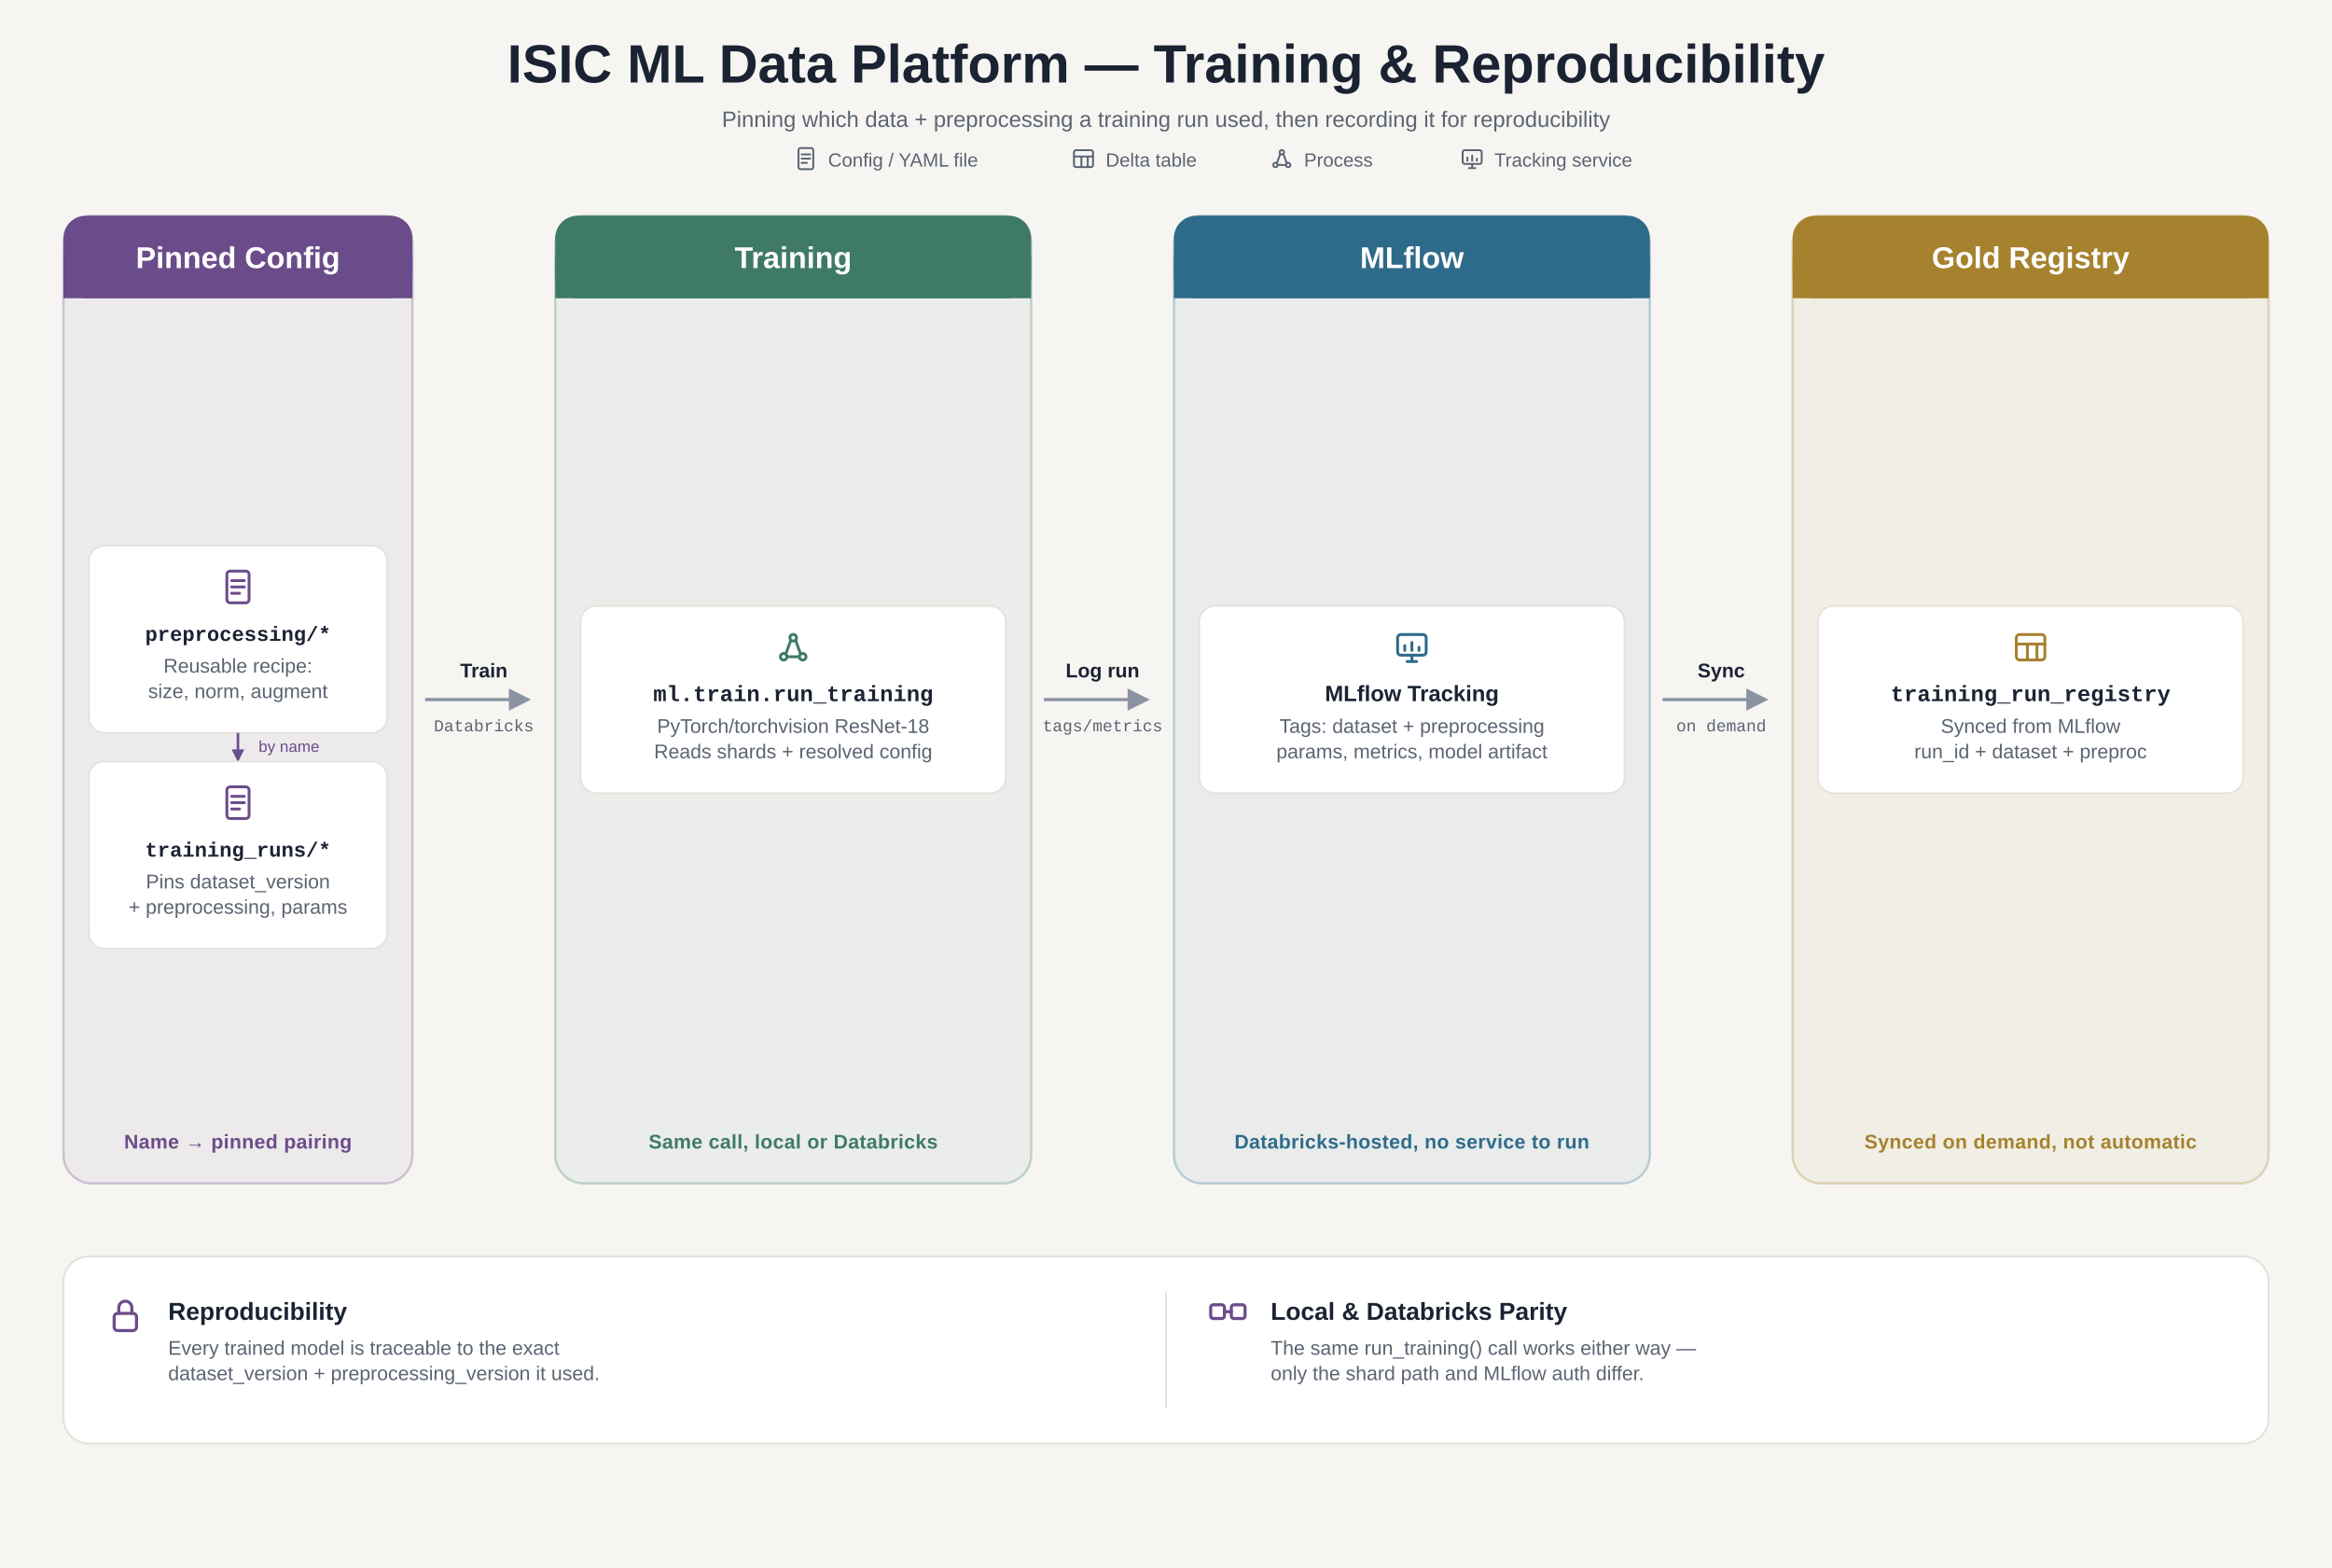
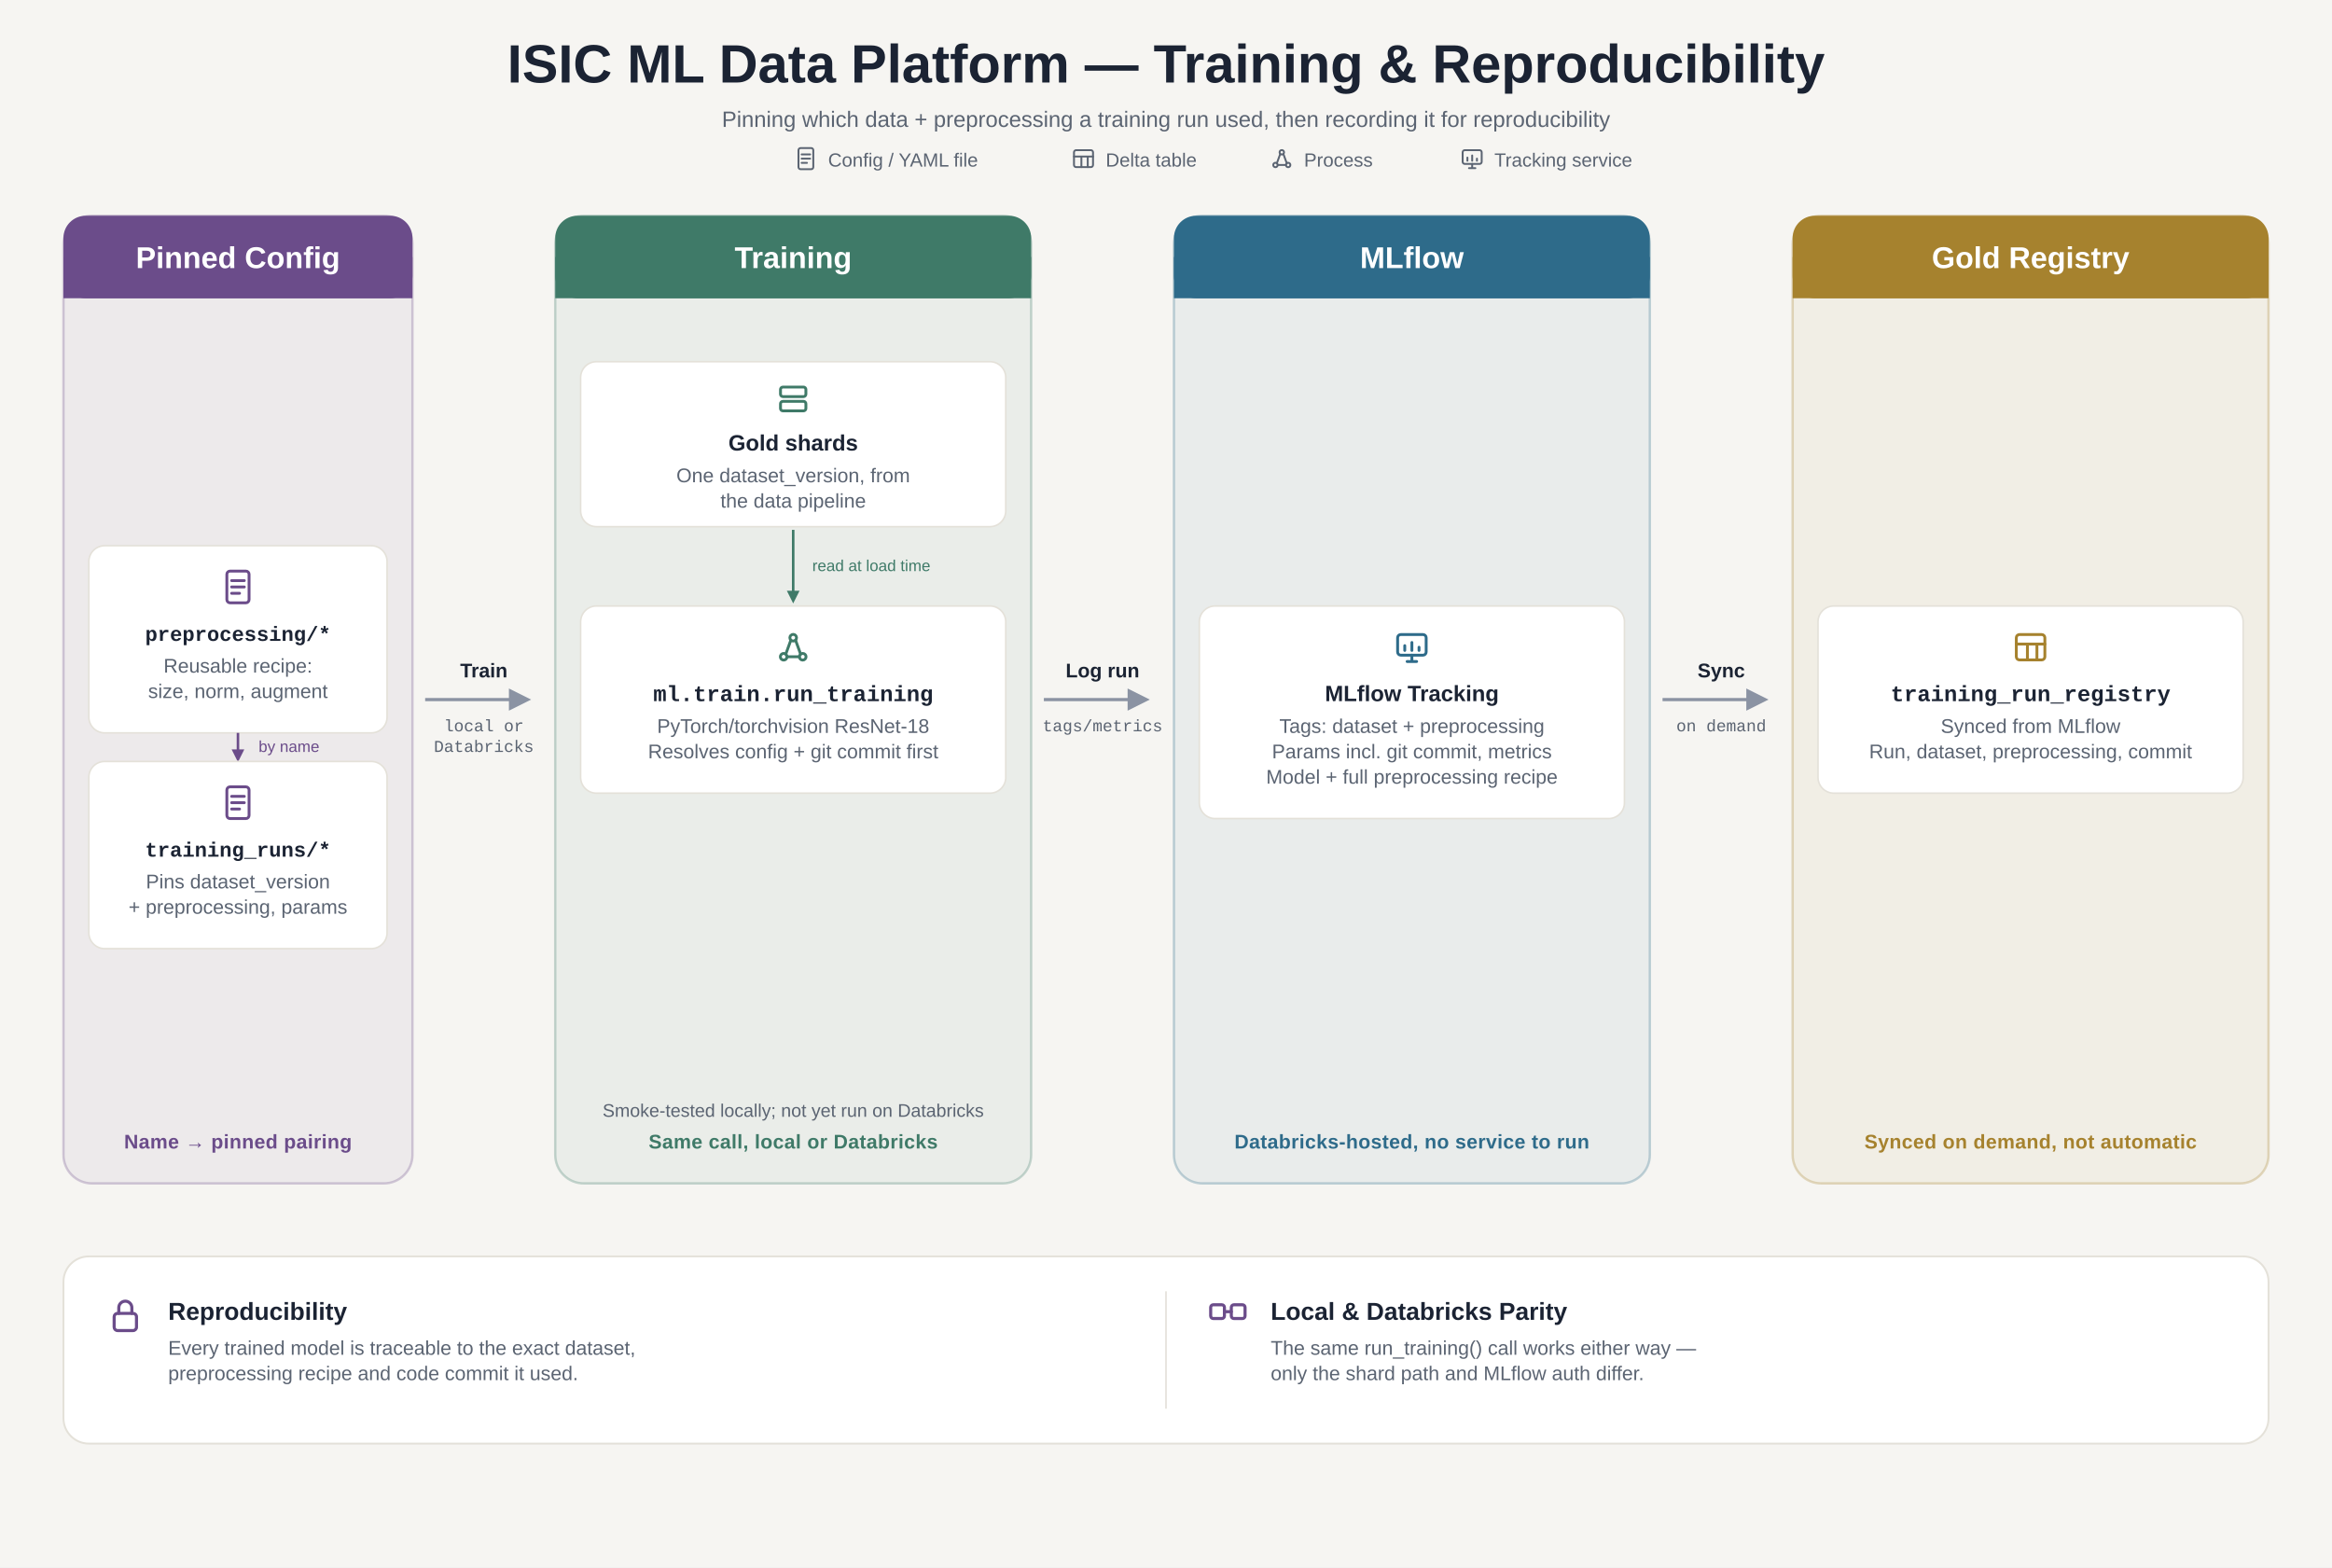
<svg xmlns="http://www.w3.org/2000/svg" viewBox="0 0 1470 988" font-family="'IBM Plex Sans', ui-sans-serif, system-ui, -apple-system, 'Segoe UI', Arial, sans-serif">
  <defs>
    <marker id="arrowHead2" viewBox="0 0 10 10" refX="8" refY="5" markerWidth="7" markerHeight="7" orient="auto-start-reverse">
      <path d="M0,0 L10,5 L0,10 Z" fill="#8B93A3" />
    </marker>
    <marker id="arrowSmall2" viewBox="0 0 10 10" refX="7" refY="5" markerWidth="5" markerHeight="5" orient="auto-start-reverse">
      <path d="M0,0 L10,5 L0,10 Z" fill="#6B4C8A" />
+     </marker>
+     <marker id="arrowSmall3" viewBox="0 0 10 10" refX="7" refY="5" markerWidth="5" markerHeight="5" orient="auto-start-reverse">
+       <path d="M0,0 L10,5 L0,10 Z" fill="#3F7A68" />
    </marker>
  </defs>
  <rect x="0" y="0" width="1470" height="988" fill="#F6F5F2" />
  <text x="735.0" y="52" text-anchor="middle" font-size="34" font-weight="700" fill="#1B2333">ISIC ML Data Platform — Training &amp; Reproducibility</text>
  <text x="735.0" y="80" text-anchor="middle" font-size="14" fill="#5B6472">Pinning which data + preprocessing a training run used, then recording it for reproducibility</text>
  <g transform="translate(500.0,92) scale(0.6666667)" fill="none" stroke="#5B6472" stroke-width="1.8" stroke-linecap="round" stroke-linejoin="round">
    <rect x="5" y="2" width="14" height="20" rx="2" />
    <path d="M8 8 H16 M8 12 H16 M8 16 H13" />
  </g>
  <text x="522.0" y="105" font-size="12" fill="#5B6472">Config / YAML file</text>
  <g transform="translate(675.0,92) scale(0.6666667)" fill="none" stroke="#5B6472" stroke-width="1.8" stroke-linecap="round" stroke-linejoin="round">
    <rect x="3" y="4" width="18" height="16" rx="2" />
    <path d="M3 10 H21 M10 10 V20 M16 10 V20" />
  </g>
  <text x="697.0" y="105" font-size="12" fill="#5B6472">Delta table</text>
  <g transform="translate(800.0,92) scale(0.6666667)" fill="none" stroke="#5B6472" stroke-width="1.8" stroke-linecap="round" stroke-linejoin="round">
    <circle cx="12" cy="6" r="2.1" />
    <circle cx="6" cy="18" r="2.1" />
    <circle cx="18" cy="18" r="2.1" />
    <path d="M10.5 7.6 L7.3 16.4 M13.5 7.6 L16.7 16.4 M8.1 18 H15.9" />
  </g>
  <text x="822.0" y="105" font-size="12" fill="#5B6472">Process</text>
  <g transform="translate(920.0,92) scale(0.6666667)" fill="none" stroke="#5B6472" stroke-width="1.8" stroke-linecap="round" stroke-linejoin="round">
    <rect x="3" y="4" width="18" height="13" rx="2" />
    <path d="M9 21 H15 M12 17 V21" />
    <path d="M7.5 14 V11 M12 14 V9 M16.5 14 V12" />
  </g>
  <text x="942.0" y="105" font-size="12" fill="#5B6472">Tracking service</text>
  <rect x="40" y="136" width="220" height="610" rx="18" fill="rgba(107,76,138,0.07)" stroke="rgba(107,76,138,0.28)" stroke-width="1.5" />
  <rect x="40" y="136" width="220" height="52" rx="14" fill="#6B4C8A" />
  <rect x="40" y="162" width="220" height="26" fill="#6B4C8A" />
  <text x="150.0" y="169" text-anchor="middle" font-size="19" font-weight="600" fill="#FFFFFF">Pinned Config</text>
  <rect x="56" y="344.0" width="188" height="118" rx="10" fill="#FFFFFF" stroke="#E4E1D9" stroke-width="1" />
  <g transform="translate(138.0,358.0) scale(1.0)" fill="none" stroke="#6B4C8A" stroke-width="1.8" stroke-linecap="round" stroke-linejoin="round">
    <rect x="5" y="2" width="14" height="20" rx="2" />
    <path d="M8 8 H16 M8 12 H16 M8 16 H13" />
  </g>
  <text x="150.0" y="404.0" text-anchor="middle" font-family="'IBM Plex Mono', ui-monospace, 'SFMono-Regular', Consolas, 'Liberation Mono', monospace" font-size="13" font-weight="600" fill="#1B2333">preprocessing/*</text>
  <text x="150.0" y="424.0" text-anchor="middle" font-size="12.5" fill="#5B6472">Reusable recipe:</text>
  <text x="150.0" y="440.0" text-anchor="middle" font-size="12.5" fill="#5B6472">size, norm, augment</text>
  <line x1="150.0" y1="462" x2="150.0" y2="478" stroke="#6B4C8A" stroke-width="1.6" marker-end="url(#arrowSmall2)" />
  <text x="163.0" y="474" font-size="10" fill="#6B4C8A">by name</text>
  <rect x="56" y="480.0" width="188" height="118" rx="10" fill="#FFFFFF" stroke="#E4E1D9" stroke-width="1" />
  <g transform="translate(138.0,494.0) scale(1.0)" fill="none" stroke="#6B4C8A" stroke-width="1.8" stroke-linecap="round" stroke-linejoin="round">
    <rect x="5" y="2" width="14" height="20" rx="2" />
    <path d="M8 8 H16 M8 12 H16 M8 16 H13" />
  </g>
  <text x="150.0" y="540.0" text-anchor="middle" font-family="'IBM Plex Mono', ui-monospace, 'SFMono-Regular', Consolas, 'Liberation Mono', monospace" font-size="13" font-weight="600" fill="#1B2333">training_runs/*</text>
  <text x="150.0" y="560.0" text-anchor="middle" font-size="12.5" fill="#5B6472">Pins dataset_version</text>
  <text x="150.0" y="576.0" text-anchor="middle" font-size="12.5" fill="#5B6472">+ preprocessing, params</text>
  <text x="150.0" y="724" text-anchor="middle" font-size="12.5" font-weight="600" letter-spacing="0.2" fill="#6B4C8A">Name → pinned pairing</text>
  <rect x="350" y="136" width="300" height="610" rx="18" fill="rgba(63,122,104,0.07)" stroke="rgba(63,122,104,0.28)" stroke-width="1.5" />
  <rect x="350" y="136" width="300" height="52" rx="14" fill="#3F7A68" />
  <rect x="350" y="162" width="300" height="26" fill="#3F7A68" />
  <text x="500.0" y="169" text-anchor="middle" font-size="19" font-weight="600" fill="#FFFFFF">Training</text>
+   <rect x="366" y="228.0" width="268" height="104" rx="10" fill="#FFFFFF" stroke="#E4E1D9" stroke-width="1" />
+   <g transform="translate(488.0,240.0) scale(1.0)" fill="none" stroke="#3F7A68" stroke-width="1.8" stroke-linecap="round" stroke-linejoin="round">
+     <rect x="4" y="4" width="16" height="6" rx="1.5" />
+     <rect x="4" y="13" width="16" height="6" rx="1.5" />
+   </g>
+   <text x="500.0" y="284.0" text-anchor="middle" font-size="14" font-weight="600" fill="#1B2333">Gold shards</text>
+   <text x="500.0" y="304.0" text-anchor="middle" font-size="12.5" fill="#5B6472">One dataset_version, from</text>
+   <text x="500.0" y="320.0" text-anchor="middle" font-size="12.5" fill="#5B6472">the data pipeline</text>
+   <line x1="500.0" y1="334" x2="500.0" y2="378" stroke="#3F7A68" stroke-width="1.6" marker-end="url(#arrowSmall3)" />
+   <text x="512.0" y="360" font-size="10" fill="#3F7A68">read at load time</text>
  <rect x="366" y="382.0" width="268" height="118" rx="10" fill="#FFFFFF" stroke="#E4E1D9" stroke-width="1" />
  <g transform="translate(488.0,396.0) scale(1.0)" fill="none" stroke="#3F7A68" stroke-width="1.8" stroke-linecap="round" stroke-linejoin="round">
    <circle cx="12" cy="6" r="2.1" />
    <circle cx="6" cy="18" r="2.1" />
    <circle cx="18" cy="18" r="2.1" />
    <path d="M10.5 7.6 L7.3 16.4 M13.5 7.6 L16.7 16.4 M8.1 18 H15.9" />
  </g>
  <text x="500.0" y="442.0" text-anchor="middle" font-family="'IBM Plex Mono', ui-monospace, 'SFMono-Regular', Consolas, 'Liberation Mono', monospace" font-size="14" font-weight="600" fill="#1B2333">ml.train.run_training</text>
  <text x="500.0" y="462.0" text-anchor="middle" font-size="12.5" fill="#5B6472">PyTorch/torchvision ResNet-18</text>
-   <text x="500.0" y="478.0" text-anchor="middle" font-size="12.5" fill="#5B6472">Reads shards + resolved config</text>
+   <text x="500.0" y="478.0" text-anchor="middle" font-size="12.5" fill="#5B6472">Resolves config + git commit first</text>
  <text x="500.0" y="724" text-anchor="middle" font-size="12.5" font-weight="600" letter-spacing="0.2" fill="#3F7A68">Same call, local or Databricks</text>
+   <text x="500.0" y="704" text-anchor="middle" font-size="11.5" fill="#5B6472">Smoke-tested locally; not yet run on Databricks</text>
  <rect x="740" y="136" width="300" height="610" rx="18" fill="rgba(46,107,138,0.07)" stroke="rgba(46,107,138,0.28)" stroke-width="1.5" />
  <rect x="740" y="136" width="300" height="52" rx="14" fill="#2E6B8A" />
  <rect x="740" y="162" width="300" height="26" fill="#2E6B8A" />
  <text x="890.0" y="169" text-anchor="middle" font-size="19" font-weight="600" fill="#FFFFFF">MLflow</text>
-   <rect x="756" y="382.0" width="268" height="118" rx="10" fill="#FFFFFF" stroke="#E4E1D9" stroke-width="1" />
+   <rect x="756" y="382.0" width="268" height="134" rx="10" fill="#FFFFFF" stroke="#E4E1D9" stroke-width="1" />
  <g transform="translate(878.0,396.0) scale(1.0)" fill="none" stroke="#2E6B8A" stroke-width="1.8" stroke-linecap="round" stroke-linejoin="round">
    <rect x="3" y="4" width="18" height="13" rx="2" />
    <path d="M9 21 H15 M12 17 V21" />
    <path d="M7.5 14 V11 M12 14 V9 M16.5 14 V12" />
  </g>
  <text x="890.0" y="442.0" text-anchor="middle" font-size="14" font-weight="600" fill="#1B2333">MLflow Tracking</text>
  <text x="890.0" y="462.0" text-anchor="middle" font-size="12.5" fill="#5B6472">Tags: dataset + preprocessing</text>
-   <text x="890.0" y="478.0" text-anchor="middle" font-size="12.5" fill="#5B6472">params, metrics, model artifact</text>
+   <text x="890.0" y="478.0" text-anchor="middle" font-size="12.5" fill="#5B6472">Params incl. git commit, metrics</text>
+   <text x="890.0" y="494.0" text-anchor="middle" font-size="12.5" fill="#5B6472">Model + full preprocessing recipe</text>
  <text x="890.0" y="724" text-anchor="middle" font-size="12.5" font-weight="600" letter-spacing="0.2" fill="#2E6B8A">Databricks-hosted, no service to run</text>
  <rect x="1130" y="136" width="300" height="610" rx="18" fill="rgba(166,130,46,0.07)" stroke="rgba(166,130,46,0.28)" stroke-width="1.5" />
  <rect x="1130" y="136" width="300" height="52" rx="14" fill="#A6822E" />
  <rect x="1130" y="162" width="300" height="26" fill="#A6822E" />
  <text x="1280.0" y="169" text-anchor="middle" font-size="19" font-weight="600" fill="#FFFFFF">Gold Registry</text>
  <rect x="1146" y="382.0" width="268" height="118" rx="10" fill="#FFFFFF" stroke="#E4E1D9" stroke-width="1" />
  <g transform="translate(1268.0,396.0) scale(1.0)" fill="none" stroke="#A6822E" stroke-width="1.8" stroke-linecap="round" stroke-linejoin="round">
    <rect x="3" y="4" width="18" height="16" rx="2" />
    <path d="M3 10 H21 M10 10 V20 M16 10 V20" />
  </g>
  <text x="1280.0" y="442.0" text-anchor="middle" font-family="'IBM Plex Mono', ui-monospace, 'SFMono-Regular', Consolas, 'Liberation Mono', monospace" font-size="14" font-weight="600" fill="#1B2333">training_run_registry</text>
  <text x="1280.0" y="462.0" text-anchor="middle" font-size="12.5" fill="#5B6472">Synced from MLflow</text>
-   <text x="1280.0" y="478.0" text-anchor="middle" font-size="12.5" fill="#5B6472">run_id + dataset + preproc</text>
+   <text x="1280.0" y="478.0" text-anchor="middle" font-size="12.5" fill="#5B6472">Run, dataset, preprocessing, commit</text>
  <text x="1280.0" y="724" text-anchor="middle" font-size="12.5" font-weight="600" letter-spacing="0.2" fill="#A6822E">Synced on demand, not automatic</text>
  <line x1="268" y1="441.0" x2="332" y2="441.0" stroke="#8B93A3" stroke-width="2" marker-end="url(#arrowHead2)" />
  <text x="305.0" y="427.0" text-anchor="middle" font-size="12.5" font-weight="600" fill="#1B2333">Train</text>
-   <text x="305.0" y="461.0" text-anchor="middle" font-family="'IBM Plex Mono', ui-monospace, 'SFMono-Regular', Consolas, 'Liberation Mono', monospace" font-size="10.5" fill="#5B6472">Databricks</text>
+   <text x="305.0" y="461.0" text-anchor="middle" font-family="'IBM Plex Mono', ui-monospace, 'SFMono-Regular', Consolas, 'Liberation Mono', monospace" font-size="10.5" fill="#5B6472">local or</text>
+   <text x="305.0" y="474.0" text-anchor="middle" font-family="'IBM Plex Mono', ui-monospace, 'SFMono-Regular', Consolas, 'Liberation Mono', monospace" font-size="10.5" fill="#5B6472">Databricks</text>
  <line x1="658" y1="441.0" x2="722" y2="441.0" stroke="#8B93A3" stroke-width="2" marker-end="url(#arrowHead2)" />
  <text x="695.0" y="427.0" text-anchor="middle" font-size="12.5" font-weight="600" fill="#1B2333">Log run</text>
  <text x="695.0" y="461.0" text-anchor="middle" font-family="'IBM Plex Mono', ui-monospace, 'SFMono-Regular', Consolas, 'Liberation Mono', monospace" font-size="10.5" fill="#5B6472">tags/metrics</text>
  <line x1="1048" y1="441.0" x2="1112" y2="441.0" stroke="#8B93A3" stroke-width="2" marker-end="url(#arrowHead2)" />
  <text x="1085.0" y="427.0" text-anchor="middle" font-size="12.5" font-weight="600" fill="#1B2333">Sync</text>
  <text x="1085.0" y="461.0" text-anchor="middle" font-family="'IBM Plex Mono', ui-monospace, 'SFMono-Regular', Consolas, 'Liberation Mono', monospace" font-size="10.5" fill="#5B6472">on demand</text>
  <rect x="40" y="792" width="1390" height="118" rx="16" fill="#FFFFFF" stroke="#E4E1D9" stroke-width="1.2" />
  <g transform="translate(66.0,816) scale(1.083333)" fill="none" stroke="#6B4C8A" stroke-width="1.8" stroke-linecap="round" stroke-linejoin="round">
    <rect x="5.5" y="11" width="13" height="10" rx="2" />
    <path d="M8.2 11 V7.7 a3.8 3.8 0 0 1 7.6 0 V11" />
  </g>
  <text x="106.0" y="832" font-size="15.5" font-weight="700" fill="#1B2333">Reproducibility</text>
-   <text x="106.0" y="854" font-size="12.5" fill="#5B6472">Every trained model is traceable to the exact</text>
-   <text x="106.0" y="870" font-size="12.5" fill="#5B6472">dataset_version + preprocessing_version it used.</text>
+   <text x="106.0" y="854" font-size="12.5" fill="#5B6472">Every trained model is traceable to the exact dataset,</text>
+   <text x="106.0" y="870" font-size="12.5" fill="#5B6472">preprocessing recipe and code commit it used.</text>
  <line x1="735.0" y1="814" x2="735.0" y2="888" stroke="#E4E1D9" stroke-width="1" />
  <g transform="translate(761.0,816) scale(1.083333)" fill="none" stroke="#6B4C8A" stroke-width="1.8" stroke-linecap="round" stroke-linejoin="round">
    <rect x="2" y="6" width="8" height="8" rx="1.5" />
    <rect x="14" y="6" width="8" height="8" rx="1.5" />
    <path d="M10 10 H14" />
  </g>
  <text x="801.0" y="832" font-size="15.5" font-weight="700" fill="#1B2333">Local &amp; Databricks Parity</text>
  <text x="801.0" y="854" font-size="12.5" fill="#5B6472">The same run_training() call works either way —</text>
  <text x="801.0" y="870" font-size="12.5" fill="#5B6472">only the shard path and MLflow auth differ.</text>
</svg>
